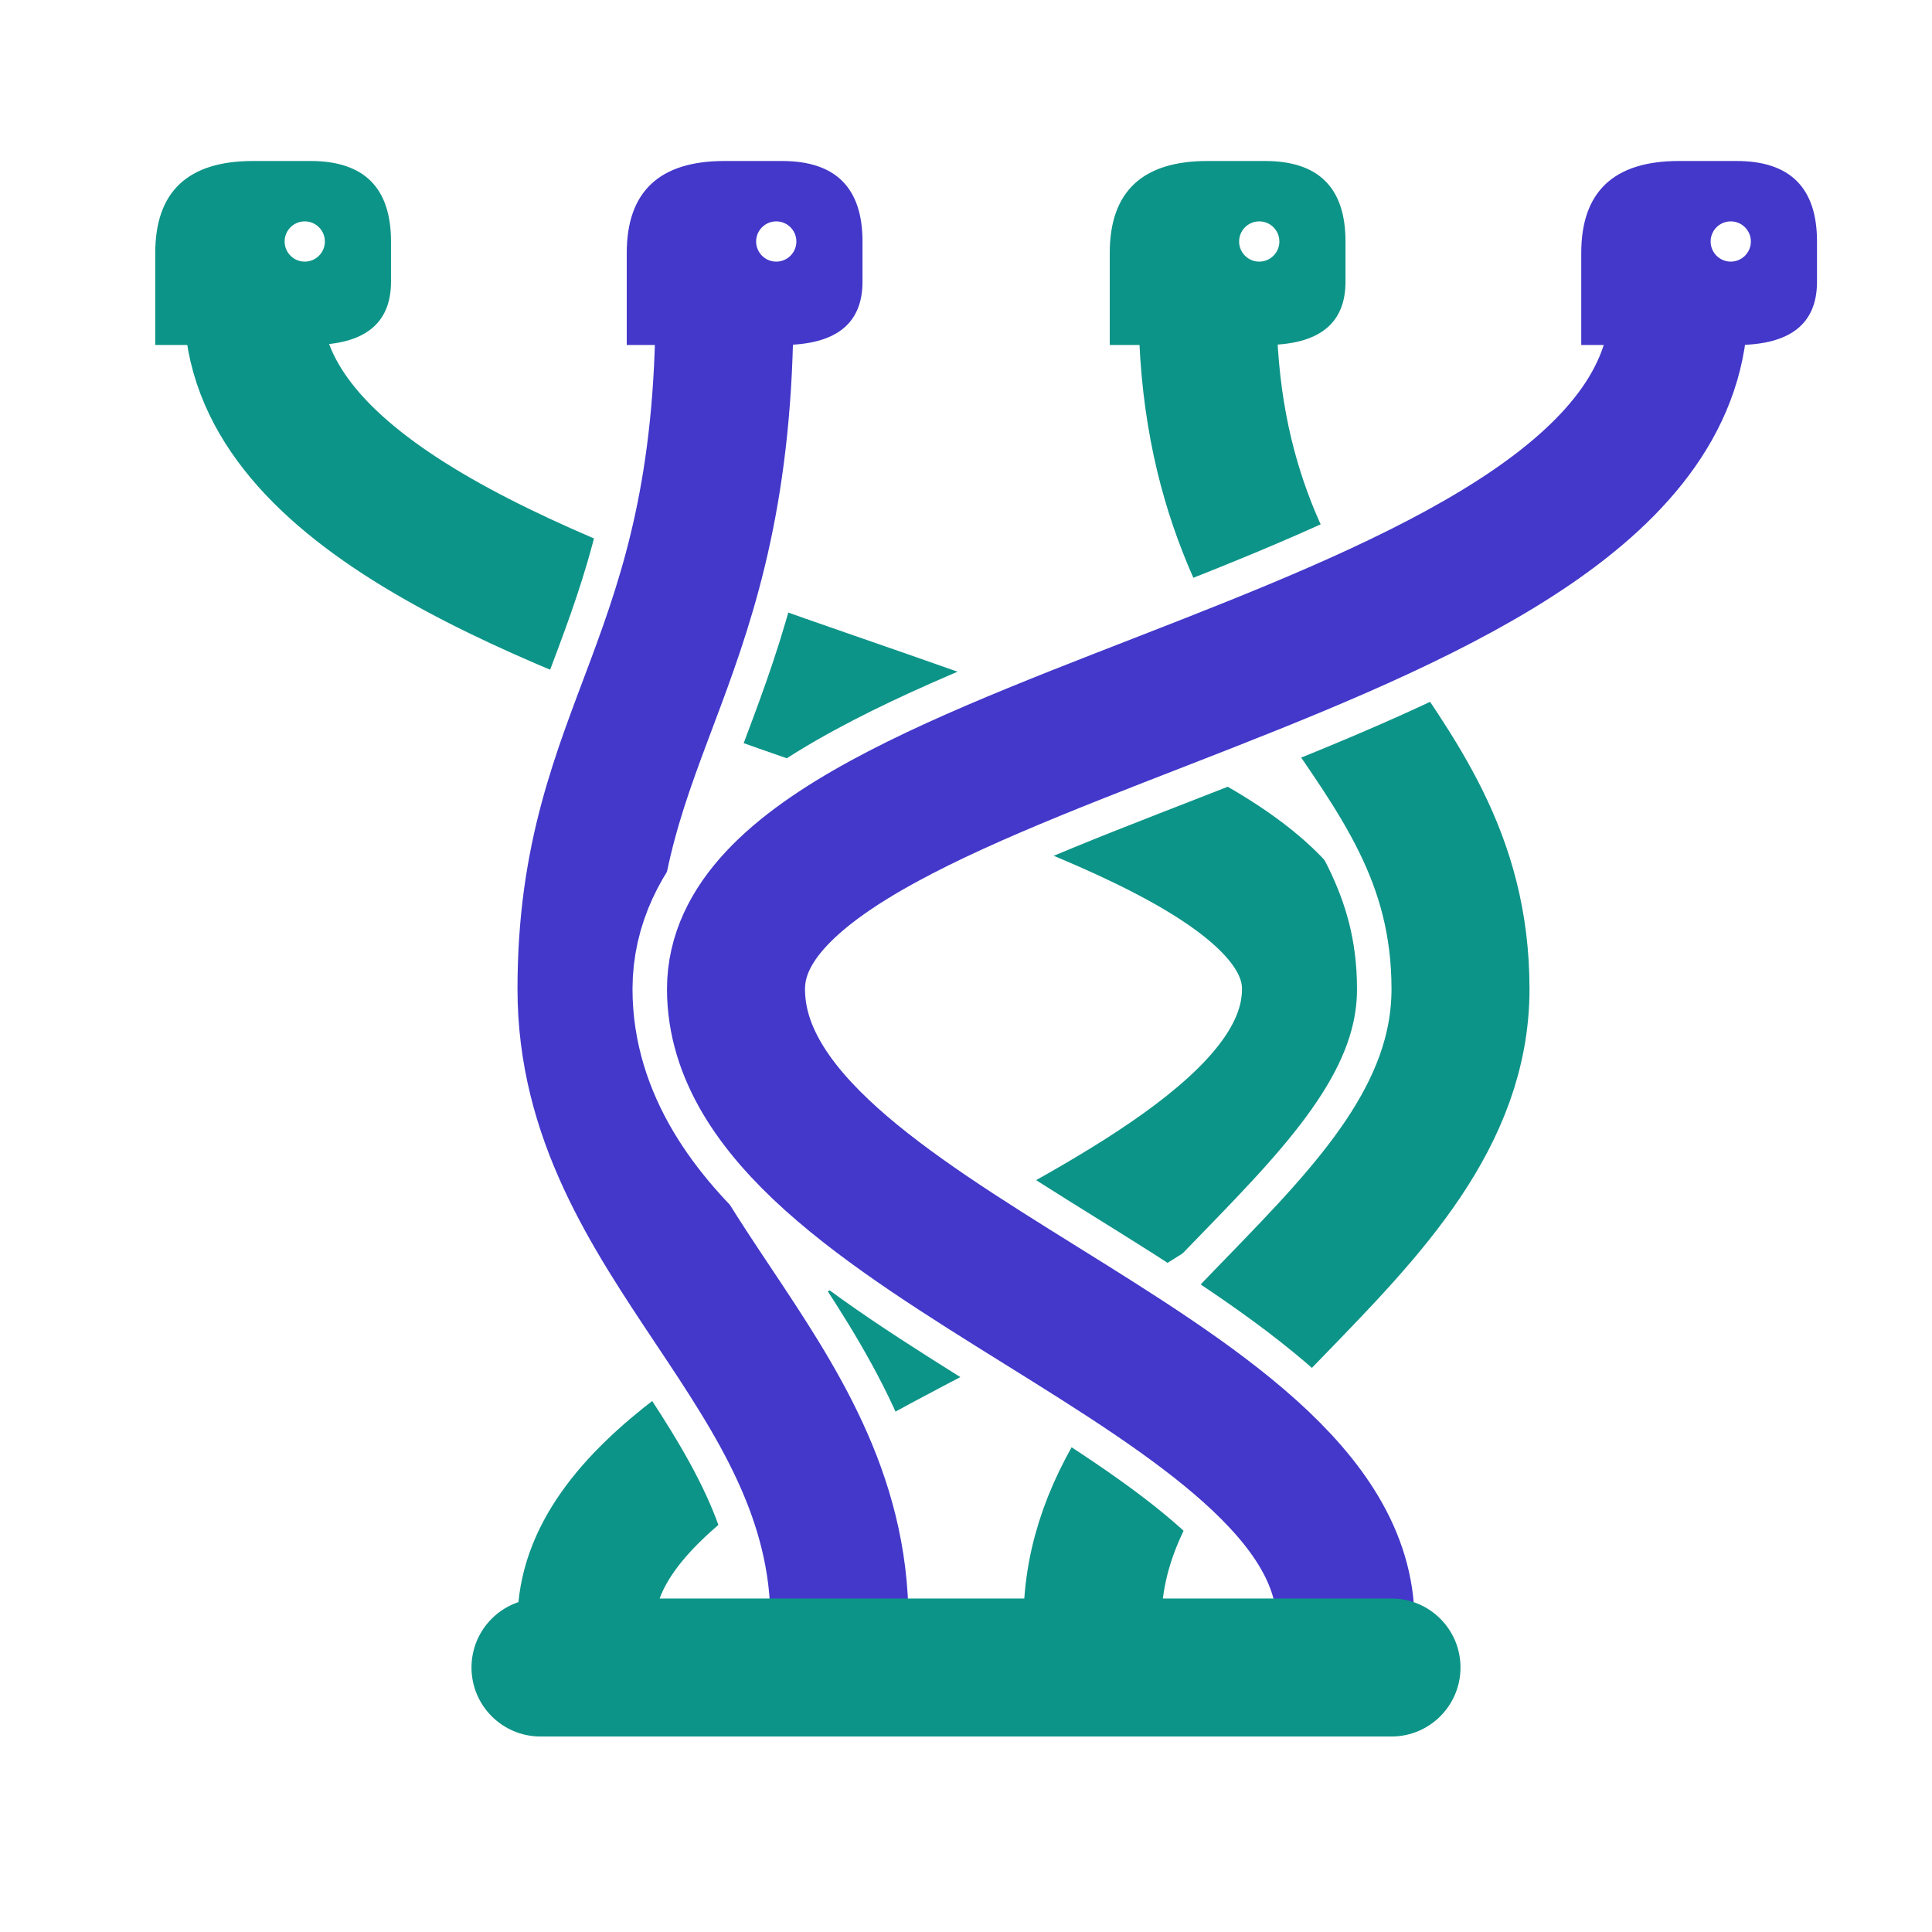
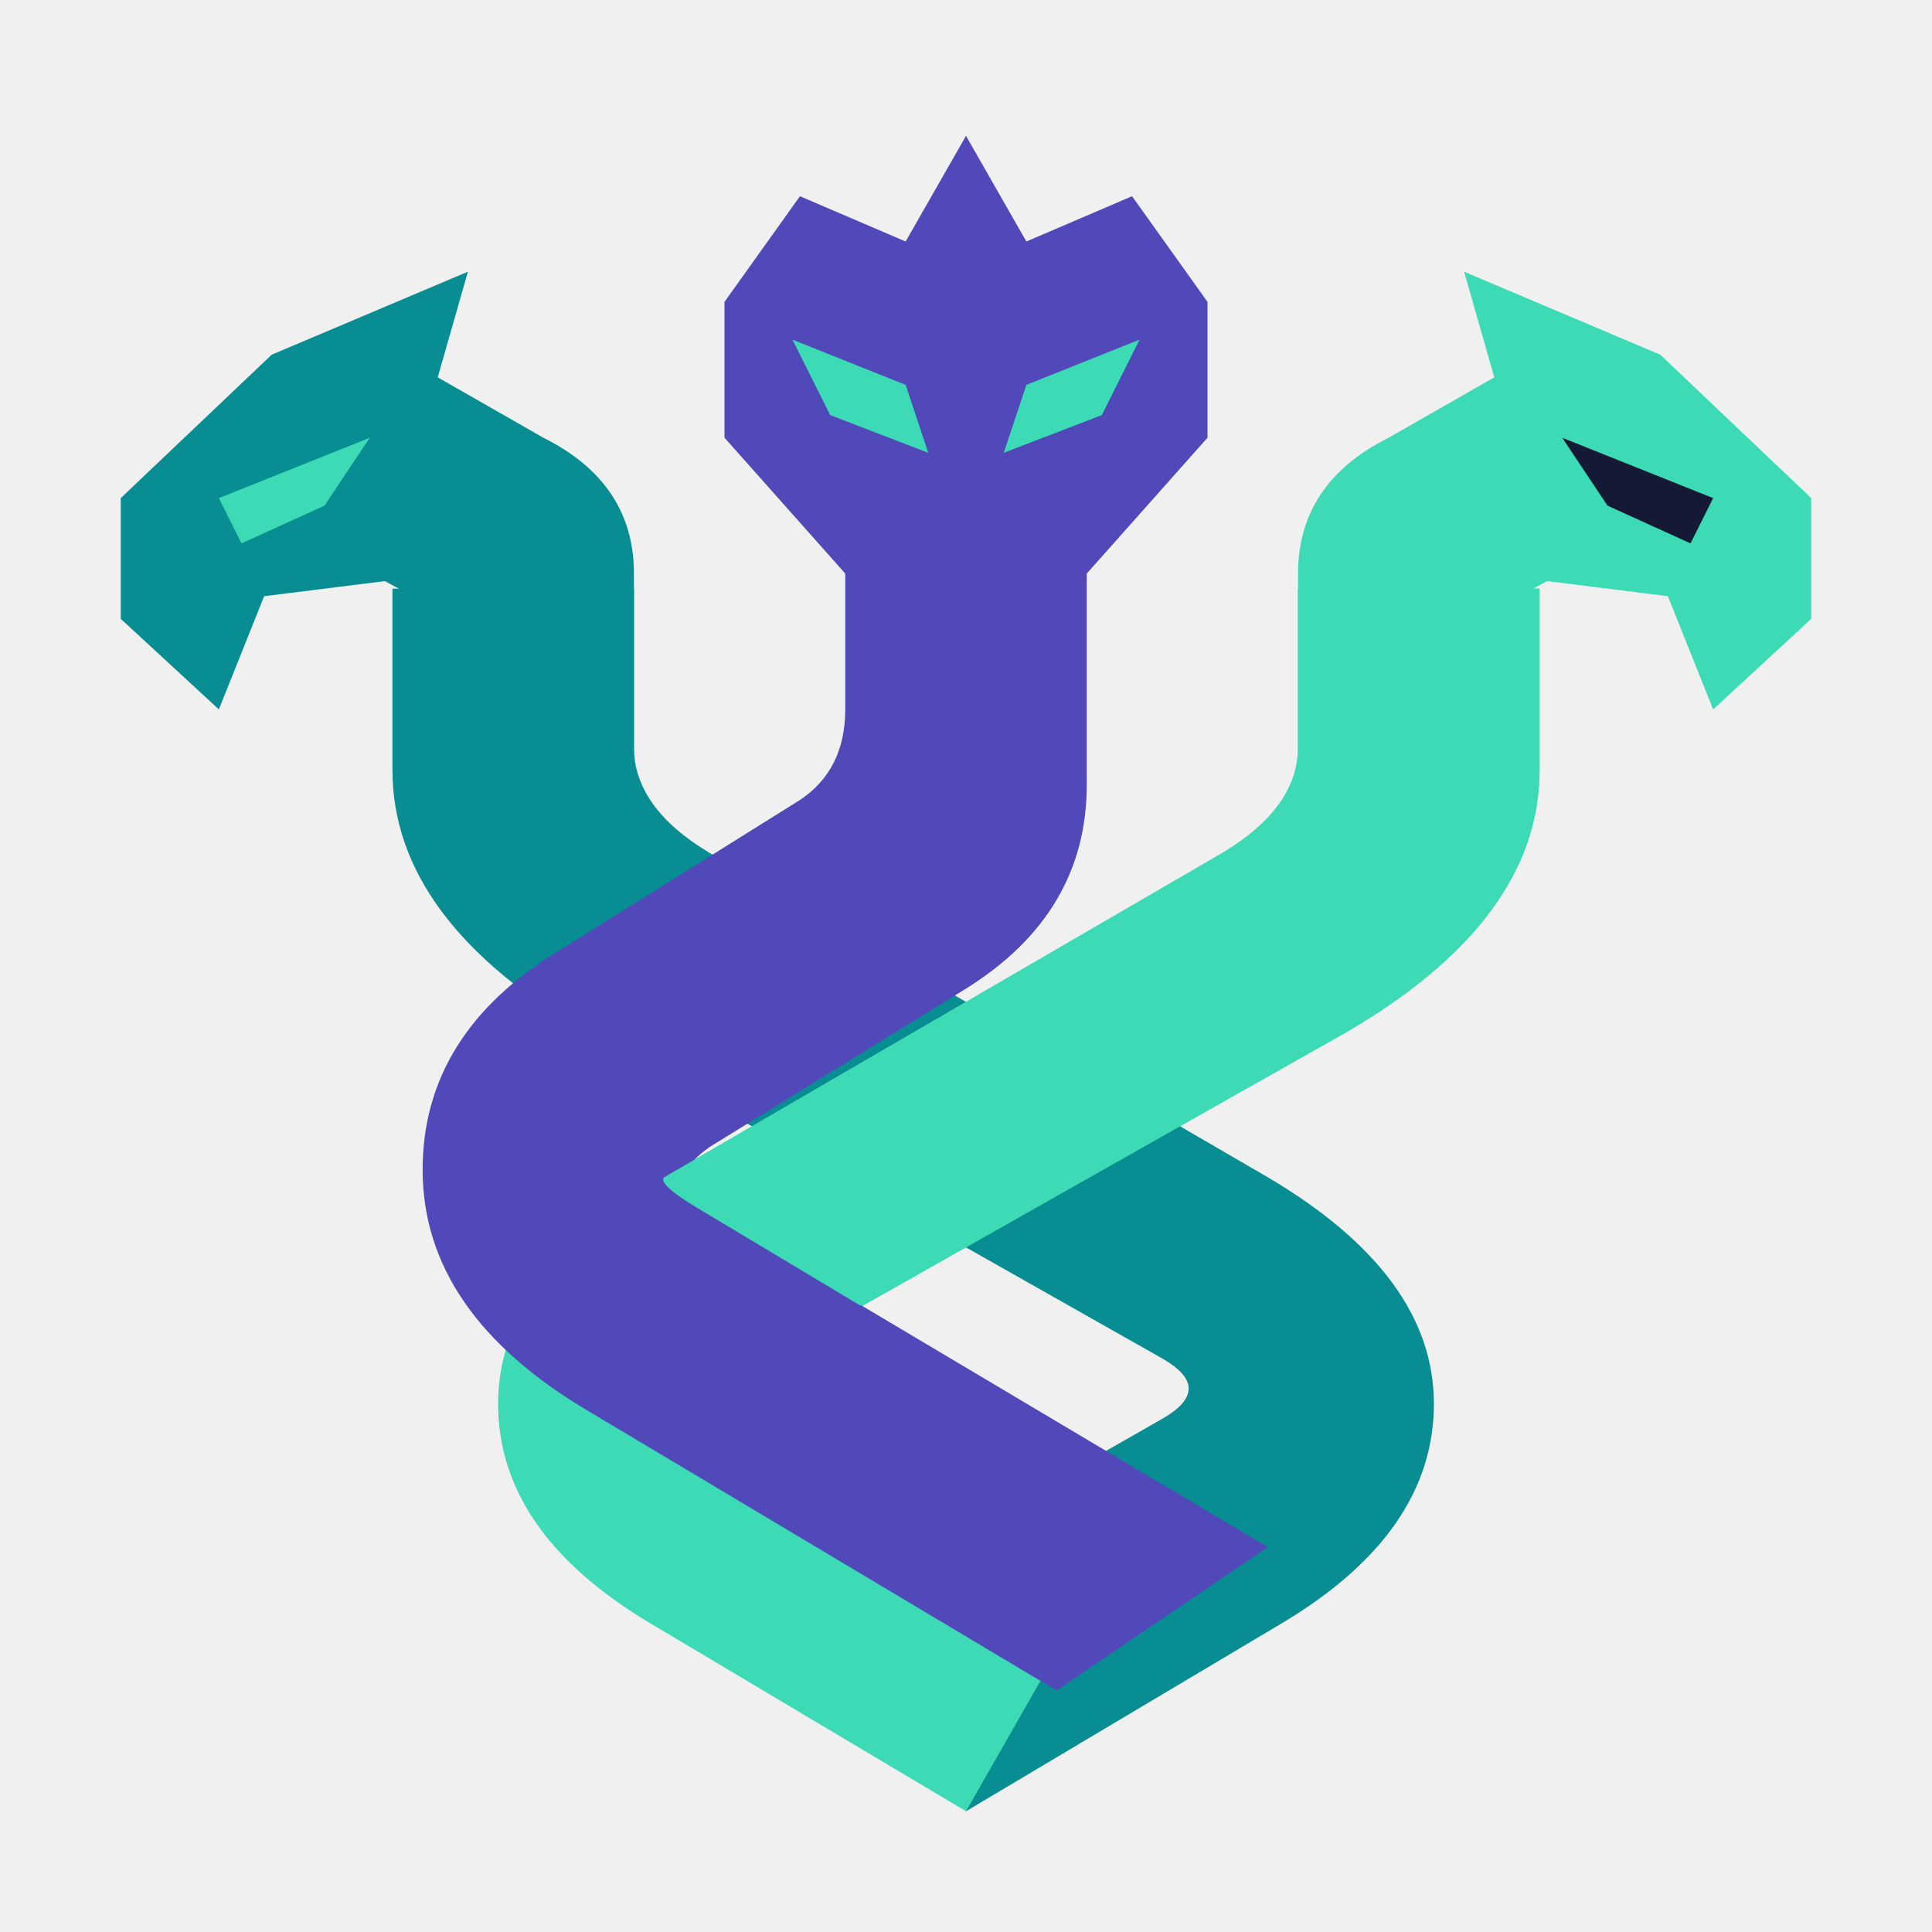
- <svg xmlns="http://www.w3.org/2000/svg" viewBox="88 52 336 336" role="img" aria-labelledby="title desc">
-   <rect x="0" y="0" width="512" height="512" fill="#ffffff" />
-   <g fill="none" stroke-linecap="round" stroke-linejoin="round">
-     <path d="M190 334 C190 290 316 268 316 224 C316 178 132 168 132 105" stroke="#ffffff" stroke-width="36" />
-     <path d="M190 334 C190 290 316 268 316 224 C316 178 132 168 132 105" stroke="#0d9488" stroke-width="24" />
-     <path d="M234 334 C234 290 190 268 190 224 C190 178 214 168 214 105" stroke="#ffffff" stroke-width="36" />
-     <path d="M234 334 C234 290 190 268 190 224 C190 178 214 168 214 105" stroke="#4338ca" stroke-width="24" />
-     <path d="M278 334 C278 290 342 268 342 224 C342 178 298 168 298 105" stroke="#ffffff" stroke-width="36" />
-     <path d="M278 334 C278 290 342 268 342 224 C342 178 298 168 298 105" stroke="#0d9488" stroke-width="24" />
-     <path d="M322 334 C322 290 216 268 216 224 C216 178 380 168 380 105" stroke="#ffffff" stroke-width="36" />
-     <path d="M322 334 C322 290 216 268 216 224 C216 178 380 168 380 105" stroke="#4338ca" stroke-width="24" />
+ <svg xmlns="http://www.w3.org/2000/svg" width="256" height="256" viewBox="0 0 256 256" role="img" aria-labelledby="title desc">
+   <g aria-label="Three hydra necks woven into one braid">
+     <path d="M52 78H84V99Q84 107 94 113L168 156Q190 169 190 186Q190 203 170 215L128 240L112 212L154 188Q161 184 154 180L78 137Q52 122 52 102Z" fill="#078D92" />
+     <path d="M204 78H172V99Q172 107 162 113L88 156Q66 169 66 186Q66 203 86 215L128 240L144 212L102 188Q95 184 102 180L178 137Q204 122 204 102Z" fill="#3DDBB5" />
+     <path d="M112 62H144V104Q144 121 128 131L94 152Q87 157 94 161L168 205L140 224L78 187Q56 174 56 155Q56 137 74 126L106 106Q112 102 112 94Z" fill="#5149B9" />
+     <path d="M204 78H172V99Q172 107 162 113L88 156Q87 157 94 161L114 173L178 137Q204 122 204 102Z" fill="#3DDBB5" />
+     <path d="M84 100V76Q84 64 72 58L58 50L62 36L36 47L16 66V82L29 94L35 79L51 77L62 83V100Z" fill="#078D92" />
+     <path d="M84 100V76Q84 64 72 58L58 50L62 36L36 47L16 66V82L29 94L35 79L51 77L62 83V100Z" fill="#3DDBB5" transform="translate(256 0) scale(-1 1)" />
+     <path d="M112 76L96 58V40L106 26L120 32L128 18L136 32L150 26L160 40V58L144 76L128 88Z" fill="#5149B9" />
+     <path d="M29 66L49 58L43 67L32 72Z" fill="#3DDBB5" />
+     <path d="M29 66L49 58L43 67L32 72Z" fill="#141A36" transform="translate(256 0) scale(-1 1)" />
+     <path d="M105 45L120 51L123 60L110 55Z M151 45L136 51L133 60L146 55Z" fill="#3DDBB5" />
  </g>
-   <path d="M115 112 V96 Q115 80 132 80 H142 Q156 80 156 94 V101 Q156 112 142 112 Z" fill="#0d9488" />
-   <circle cx="141" cy="94" r="3.5" fill="#ffffff" />
-   <path d="M197 112 V96 Q197 80 214 80 H224 Q238 80 238 94 V101 Q238 112 224 112 Z" fill="#4338ca" />
-   <circle cx="223" cy="94" r="3.5" fill="#ffffff" />
-   <path d="M281 112 V96 Q281 80 298 80 H308 Q322 80 322 94 V101 Q322 112 308 112 Z" fill="#0d9488" />
-   <circle cx="307" cy="94" r="3.5" fill="#ffffff" />
-   <path d="M363 112 V96 Q363 80 380 80 H390 Q404 80 404 94 V101 Q404 112 390 112 Z" fill="#4338ca" />
-   <circle cx="389" cy="94" r="3.5" fill="#ffffff" />
-   <rect x="170" y="330" width="172" height="24" rx="12" fill="#0d9488" />
</svg>
